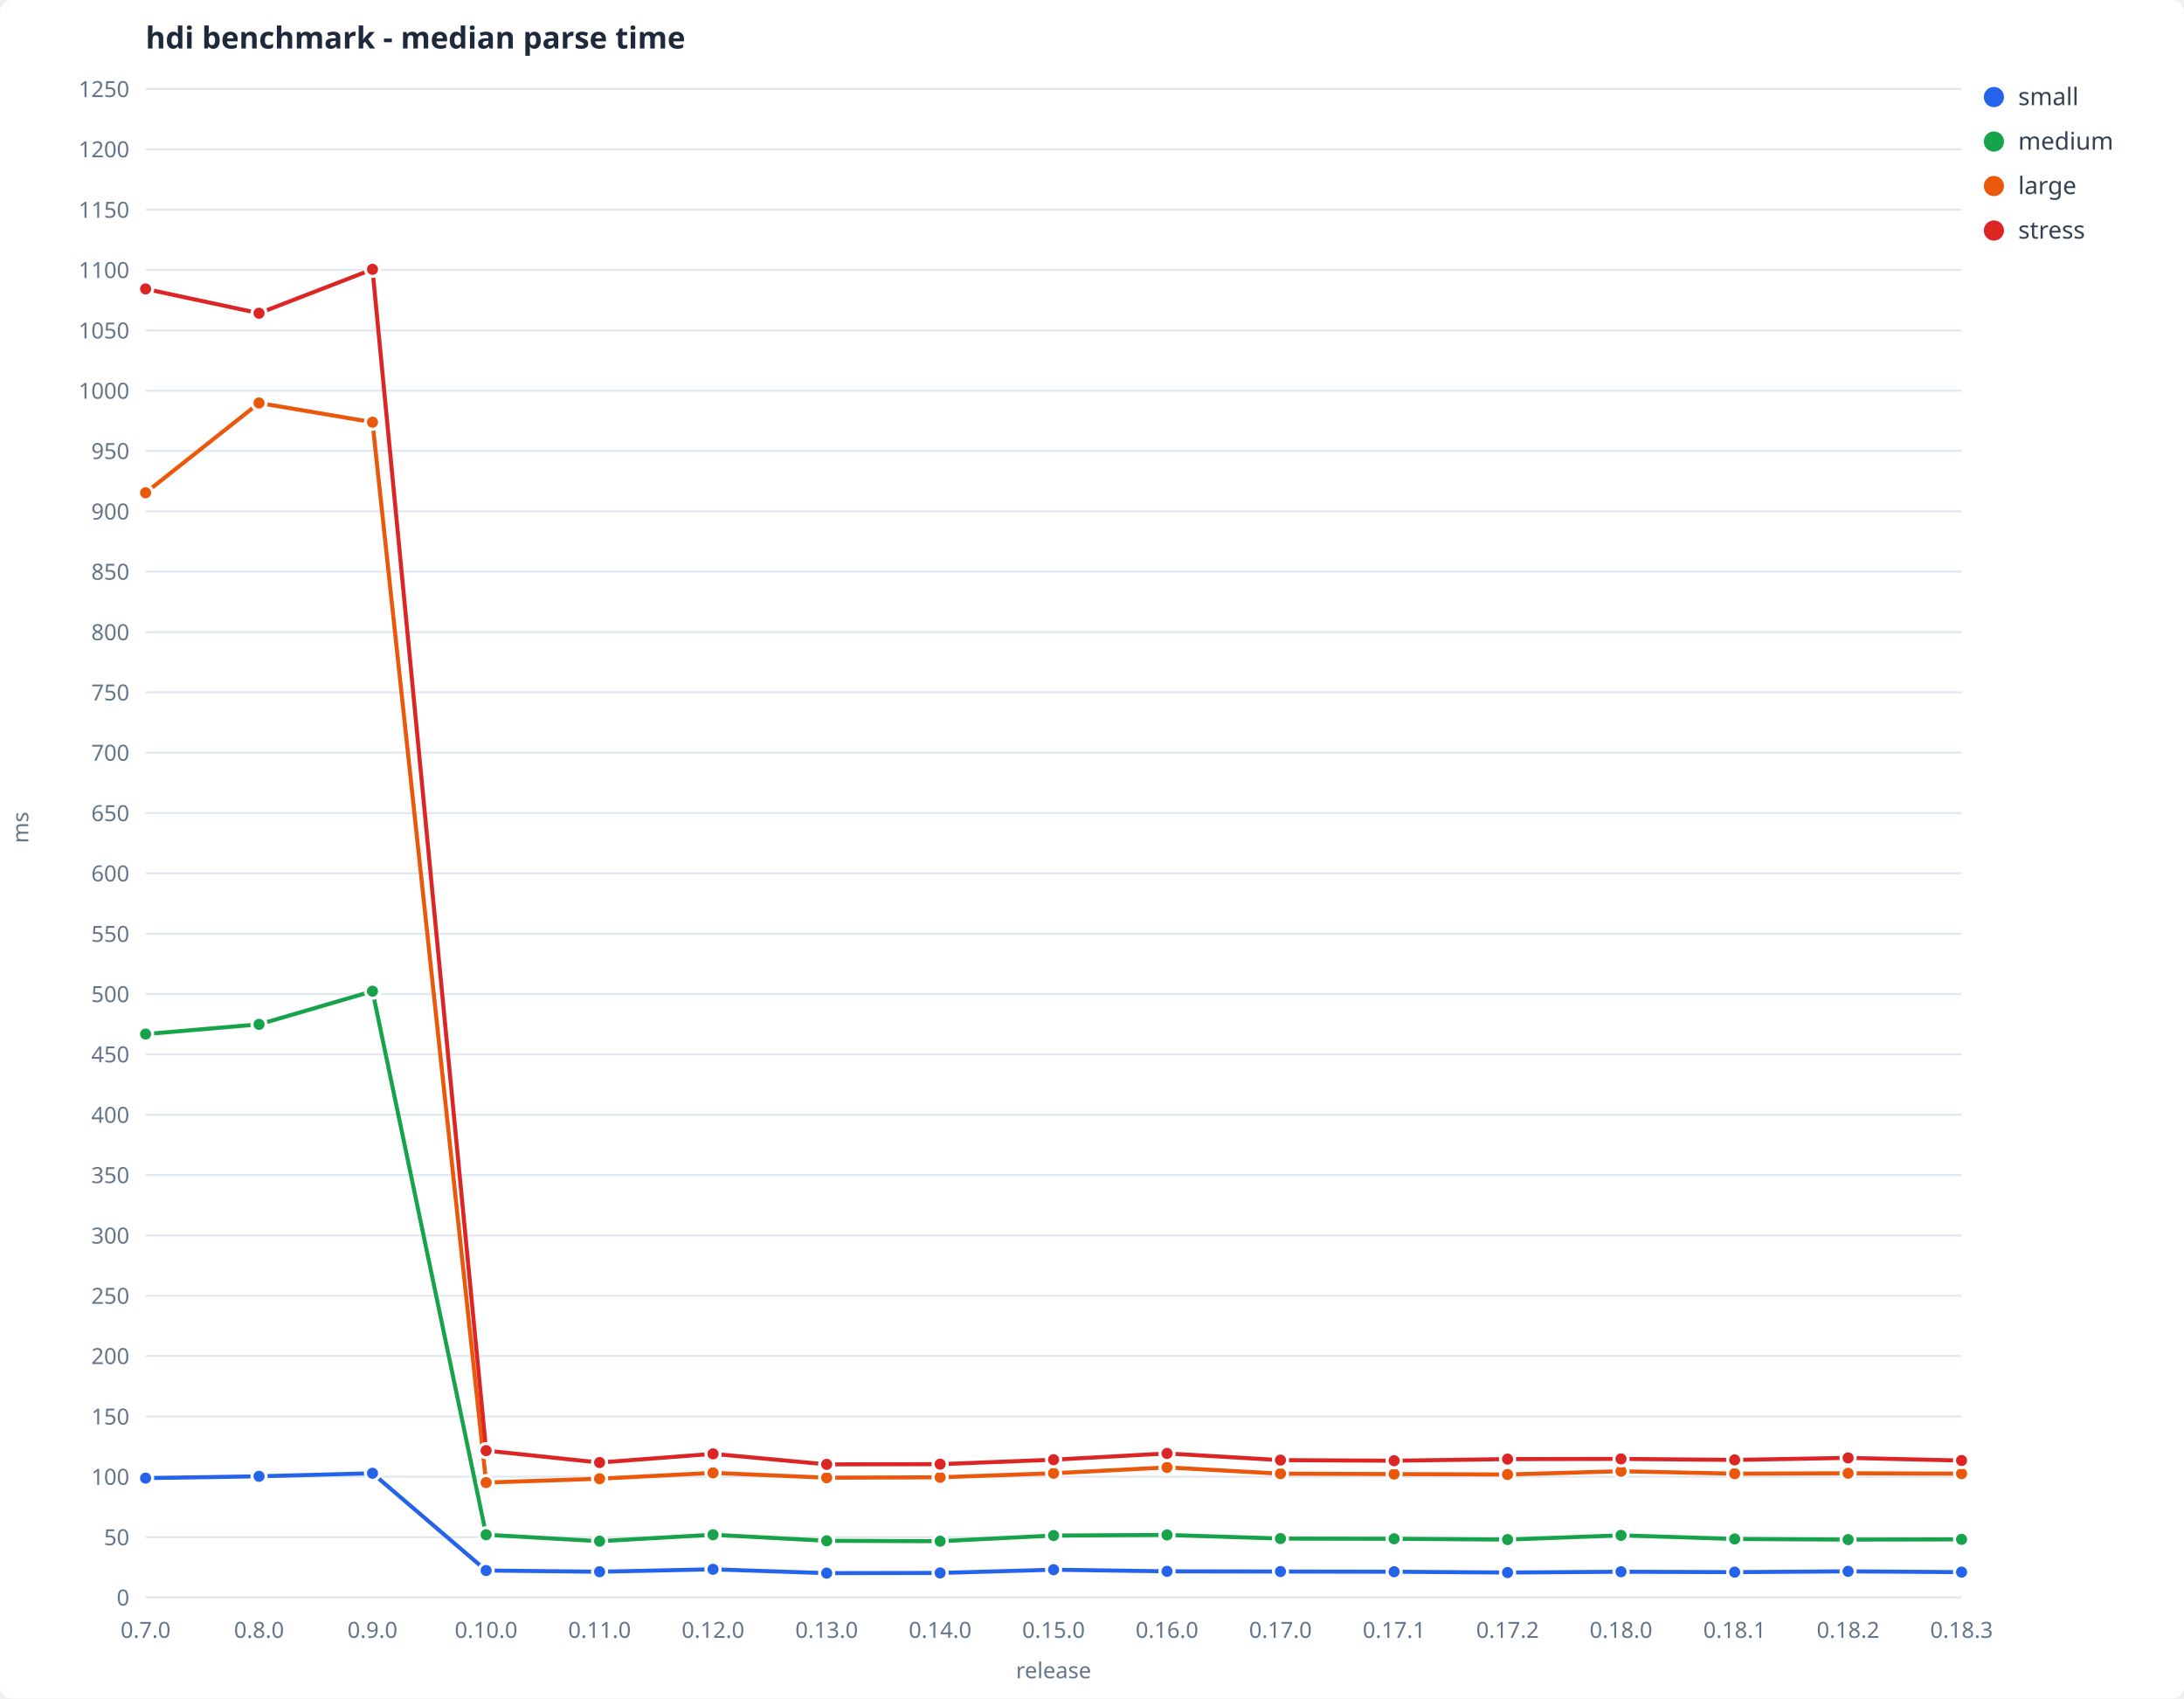
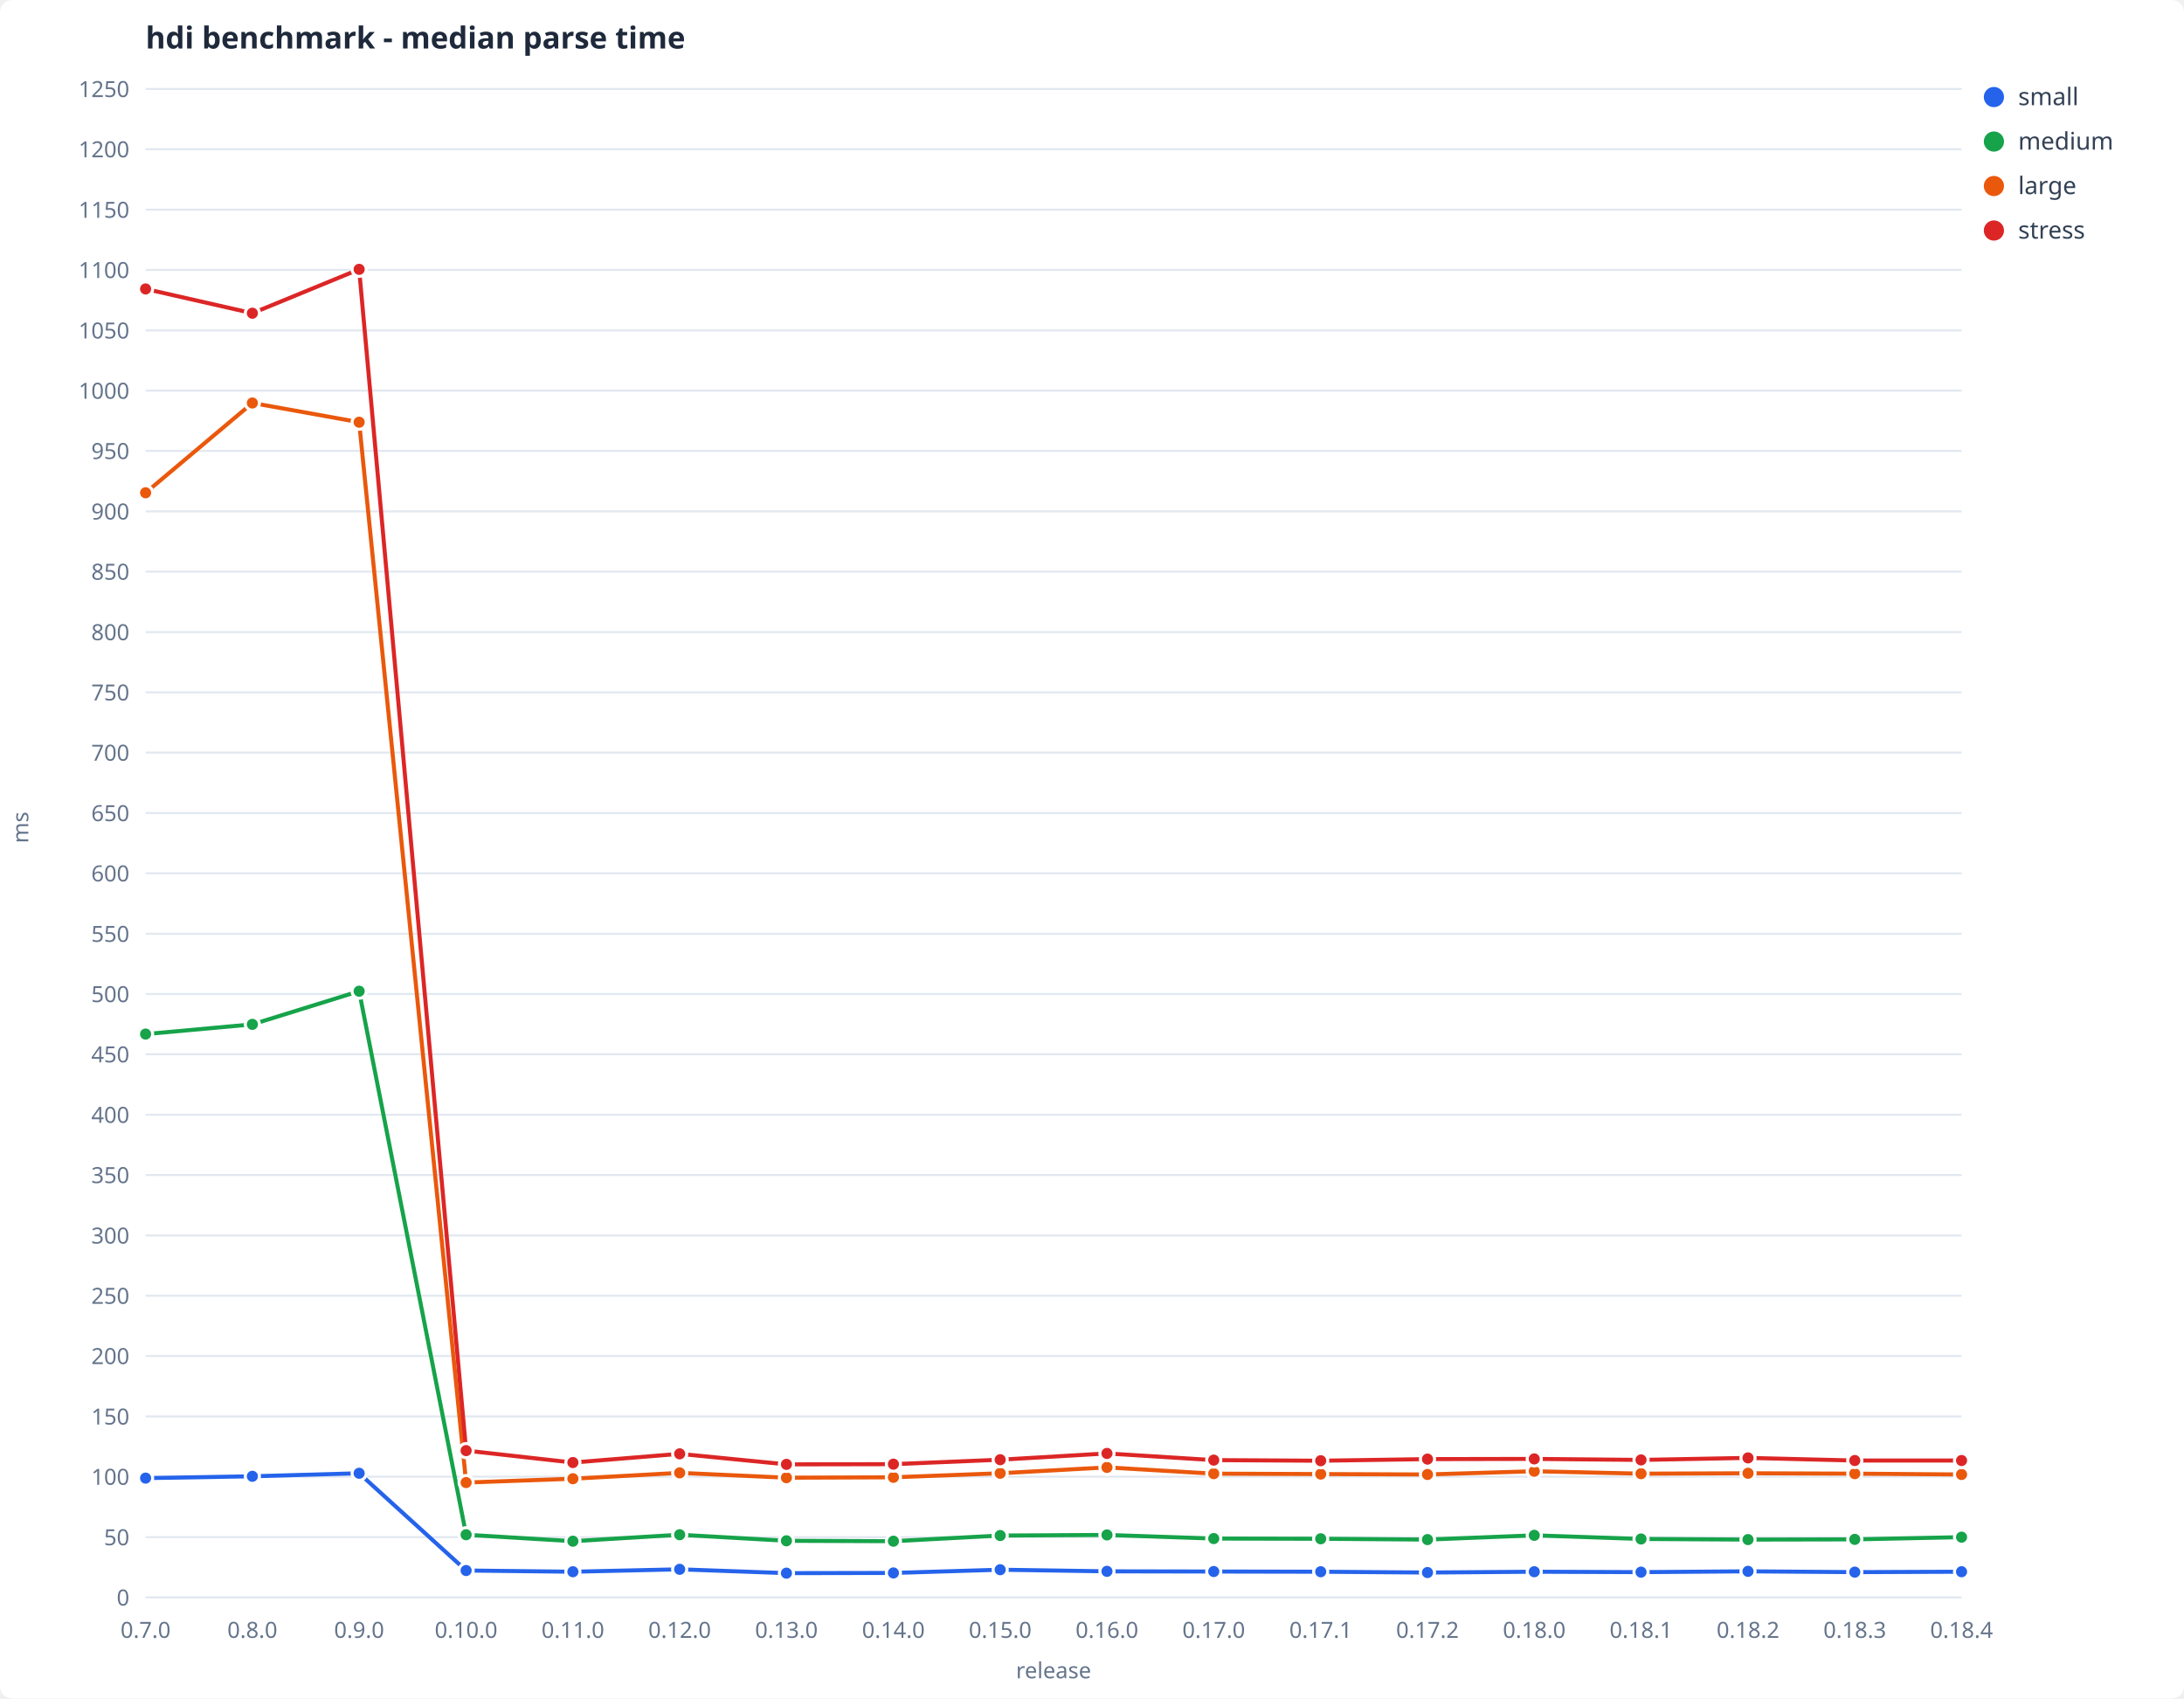
<svg xmlns="http://www.w3.org/2000/svg" width="1080" height="840" viewBox="0 0 1080 840" font-family="system-ui,sans-serif">
  <rect width="1080" height="840" fill="#fff" rx="6" />
  <text x="72" y="24" font-size="15" font-weight="600" fill="#1e293b">hdi benchmark - median parse time</text>
  <line x1="72" y1="790.0" x2="970" y2="790.0" stroke="#e2e8f0" stroke-width="1" />
  <text x="64" y="794.0" text-anchor="end" font-size="11" fill="#64748b">0</text>
  <line x1="72" y1="760.2" x2="970" y2="760.2" stroke="#e2e8f0" stroke-width="1" />
  <text x="64" y="764.2" text-anchor="end" font-size="11" fill="#64748b">50</text>
  <line x1="72" y1="730.3" x2="970" y2="730.3" stroke="#e2e8f0" stroke-width="1" />
  <text x="64" y="734.3" text-anchor="end" font-size="11" fill="#64748b">100</text>
  <line x1="72" y1="700.5" x2="970" y2="700.5" stroke="#e2e8f0" stroke-width="1" />
  <text x="64" y="704.5" text-anchor="end" font-size="11" fill="#64748b">150</text>
  <line x1="72" y1="670.6" x2="970" y2="670.6" stroke="#e2e8f0" stroke-width="1" />
  <text x="64" y="674.6" text-anchor="end" font-size="11" fill="#64748b">200</text>
  <line x1="72" y1="640.8" x2="970" y2="640.8" stroke="#e2e8f0" stroke-width="1" />
  <text x="64" y="644.8" text-anchor="end" font-size="11" fill="#64748b">250</text>
  <line x1="72" y1="611.0" x2="970" y2="611.0" stroke="#e2e8f0" stroke-width="1" />
  <text x="64" y="615.0" text-anchor="end" font-size="11" fill="#64748b">300</text>
  <line x1="72" y1="581.1" x2="970" y2="581.1" stroke="#e2e8f0" stroke-width="1" />
  <text x="64" y="585.1" text-anchor="end" font-size="11" fill="#64748b">350</text>
  <line x1="72" y1="551.3" x2="970" y2="551.3" stroke="#e2e8f0" stroke-width="1" />
  <text x="64" y="555.3" text-anchor="end" font-size="11" fill="#64748b">400</text>
  <line x1="72" y1="521.4" x2="970" y2="521.4" stroke="#e2e8f0" stroke-width="1" />
  <text x="64" y="525.4" text-anchor="end" font-size="11" fill="#64748b">450</text>
  <line x1="72" y1="491.6" x2="970" y2="491.6" stroke="#e2e8f0" stroke-width="1" />
  <text x="64" y="495.6" text-anchor="end" font-size="11" fill="#64748b">500</text>
  <line x1="72" y1="461.8" x2="970" y2="461.8" stroke="#e2e8f0" stroke-width="1" />
  <text x="64" y="465.8" text-anchor="end" font-size="11" fill="#64748b">550</text>
  <line x1="72" y1="431.9" x2="970" y2="431.9" stroke="#e2e8f0" stroke-width="1" />
  <text x="64" y="435.9" text-anchor="end" font-size="11" fill="#64748b">600</text>
  <line x1="72" y1="402.1" x2="970" y2="402.1" stroke="#e2e8f0" stroke-width="1" />
  <text x="64" y="406.1" text-anchor="end" font-size="11" fill="#64748b">650</text>
  <line x1="72" y1="372.2" x2="970" y2="372.2" stroke="#e2e8f0" stroke-width="1" />
  <text x="64" y="376.2" text-anchor="end" font-size="11" fill="#64748b">700</text>
  <line x1="72" y1="342.4" x2="970" y2="342.4" stroke="#e2e8f0" stroke-width="1" />
  <text x="64" y="346.4" text-anchor="end" font-size="11" fill="#64748b">750</text>
  <line x1="72" y1="312.6" x2="970" y2="312.6" stroke="#e2e8f0" stroke-width="1" />
  <text x="64" y="316.6" text-anchor="end" font-size="11" fill="#64748b">800</text>
  <line x1="72" y1="282.7" x2="970" y2="282.7" stroke="#e2e8f0" stroke-width="1" />
  <text x="64" y="286.7" text-anchor="end" font-size="11" fill="#64748b">850</text>
  <line x1="72" y1="252.9" x2="970" y2="252.9" stroke="#e2e8f0" stroke-width="1" />
  <text x="64" y="256.9" text-anchor="end" font-size="11" fill="#64748b">900</text>
  <line x1="72" y1="223.0" x2="970" y2="223.0" stroke="#e2e8f0" stroke-width="1" />
  <text x="64" y="227.0" text-anchor="end" font-size="11" fill="#64748b">950</text>
  <line x1="72" y1="193.2" x2="970" y2="193.2" stroke="#e2e8f0" stroke-width="1" />
  <text x="64" y="197.2" text-anchor="end" font-size="11" fill="#64748b">1000</text>
  <line x1="72" y1="163.4" x2="970" y2="163.4" stroke="#e2e8f0" stroke-width="1" />
  <text x="64" y="167.4" text-anchor="end" font-size="11" fill="#64748b">1050</text>
  <line x1="72" y1="133.5" x2="970" y2="133.5" stroke="#e2e8f0" stroke-width="1" />
  <text x="64" y="137.5" text-anchor="end" font-size="11" fill="#64748b">1100</text>
  <line x1="72" y1="103.7" x2="970" y2="103.7" stroke="#e2e8f0" stroke-width="1" />
  <text x="64" y="107.7" text-anchor="end" font-size="11" fill="#64748b">1150</text>
  <line x1="72" y1="73.8" x2="970" y2="73.8" stroke="#e2e8f0" stroke-width="1" />
  <text x="64" y="77.8" text-anchor="end" font-size="11" fill="#64748b">1200</text>
  <line x1="72" y1="44.0" x2="970" y2="44.0" stroke="#e2e8f0" stroke-width="1" />
  <text x="64" y="48.0" text-anchor="end" font-size="11" fill="#64748b">1250</text>
  <text x="14" y="417" font-size="11" fill="#64748b" transform="rotate(-90,14,417)">ms</text>
  <text x="72.0" y="810" text-anchor="middle" font-size="11" fill="#64748b">0.7.0</text>
-   <text x="128.1" y="810" text-anchor="middle" font-size="11" fill="#64748b">0.8.0</text>
-   <text x="184.2" y="810" text-anchor="middle" font-size="11" fill="#64748b">0.9.0</text>
-   <text x="240.4" y="810" text-anchor="middle" font-size="11" fill="#64748b">0.10.0</text>
-   <text x="296.5" y="810" text-anchor="middle" font-size="11" fill="#64748b">0.11.0</text>
-   <text x="352.6" y="810" text-anchor="middle" font-size="11" fill="#64748b">0.12.0</text>
-   <text x="408.8" y="810" text-anchor="middle" font-size="11" fill="#64748b">0.13.0</text>
-   <text x="464.9" y="810" text-anchor="middle" font-size="11" fill="#64748b">0.14.0</text>
-   <text x="521.0" y="810" text-anchor="middle" font-size="11" fill="#64748b">0.15.0</text>
-   <text x="577.1" y="810" text-anchor="middle" font-size="11" fill="#64748b">0.16.0</text>
-   <text x="633.2" y="810" text-anchor="middle" font-size="11" fill="#64748b">0.17.0</text>
-   <text x="689.4" y="810" text-anchor="middle" font-size="11" fill="#64748b">0.17.1</text>
-   <text x="745.5" y="810" text-anchor="middle" font-size="11" fill="#64748b">0.17.2</text>
-   <text x="801.6" y="810" text-anchor="middle" font-size="11" fill="#64748b">0.18.0</text>
-   <text x="857.8" y="810" text-anchor="middle" font-size="11" fill="#64748b">0.18.1</text>
-   <text x="913.9" y="810" text-anchor="middle" font-size="11" fill="#64748b">0.18.2</text>
-   <text x="970.0" y="810" text-anchor="middle" font-size="11" fill="#64748b">0.18.3</text>
+   <text x="124.8" y="810" text-anchor="middle" font-size="11" fill="#64748b">0.8.0</text>
+   <text x="177.6" y="810" text-anchor="middle" font-size="11" fill="#64748b">0.9.0</text>
+   <text x="230.5" y="810" text-anchor="middle" font-size="11" fill="#64748b">0.10.0</text>
+   <text x="283.3" y="810" text-anchor="middle" font-size="11" fill="#64748b">0.11.0</text>
+   <text x="336.1" y="810" text-anchor="middle" font-size="11" fill="#64748b">0.12.0</text>
+   <text x="388.9" y="810" text-anchor="middle" font-size="11" fill="#64748b">0.13.0</text>
+   <text x="441.8" y="810" text-anchor="middle" font-size="11" fill="#64748b">0.14.0</text>
+   <text x="494.6" y="810" text-anchor="middle" font-size="11" fill="#64748b">0.15.0</text>
+   <text x="547.4" y="810" text-anchor="middle" font-size="11" fill="#64748b">0.16.0</text>
+   <text x="600.2" y="810" text-anchor="middle" font-size="11" fill="#64748b">0.17.0</text>
+   <text x="653.1" y="810" text-anchor="middle" font-size="11" fill="#64748b">0.17.1</text>
+   <text x="705.9" y="810" text-anchor="middle" font-size="11" fill="#64748b">0.17.2</text>
+   <text x="758.7" y="810" text-anchor="middle" font-size="11" fill="#64748b">0.18.0</text>
+   <text x="811.5" y="810" text-anchor="middle" font-size="11" fill="#64748b">0.18.1</text>
+   <text x="864.4" y="810" text-anchor="middle" font-size="11" fill="#64748b">0.18.2</text>
+   <text x="917.2" y="810" text-anchor="middle" font-size="11" fill="#64748b">0.18.3</text>
+   <text x="970.0" y="810" text-anchor="middle" font-size="11" fill="#64748b">0.18.4</text>
  <text x="521" y="830" text-anchor="middle" font-size="11" fill="#64748b">release</text>
-   <polyline fill="none" stroke="#2563eb" stroke-width="2" stroke-linejoin="round" points="72.0,731.0 128.1,730.1 184.2,728.6 240.4,776.7 296.5,777.3 352.6,776.1 408.8,778.0 464.9,777.9 521.0,776.3 577.1,777.1 633.2,777.2 689.4,777.3 745.5,777.7 801.6,777.3 857.8,777.5 913.9,777.1 970.0,777.5" />
+   <polyline fill="none" stroke="#2563eb" stroke-width="2" stroke-linejoin="round" points="72.0,731.0 124.8,730.1 177.6,728.6 230.5,776.7 283.3,777.3 336.1,776.1 388.9,778.0 441.8,777.9 494.6,776.3 547.4,777.1 600.2,777.2 653.1,777.3 705.9,777.7 758.7,777.3 811.5,777.5 864.4,777.1 917.2,777.5 970.0,777.3" />
  <circle cx="72.0" cy="731.0" r="3.5" fill="#2563eb" stroke="#fff" stroke-width="1.5" />
-   <circle cx="128.1" cy="730.1" r="3.5" fill="#2563eb" stroke="#fff" stroke-width="1.5" />
-   <circle cx="184.2" cy="728.6" r="3.5" fill="#2563eb" stroke="#fff" stroke-width="1.5" />
-   <circle cx="240.4" cy="776.7" r="3.5" fill="#2563eb" stroke="#fff" stroke-width="1.5" />
-   <circle cx="296.5" cy="777.3" r="3.5" fill="#2563eb" stroke="#fff" stroke-width="1.5" />
-   <circle cx="352.6" cy="776.1" r="3.5" fill="#2563eb" stroke="#fff" stroke-width="1.5" />
-   <circle cx="408.8" cy="778.0" r="3.5" fill="#2563eb" stroke="#fff" stroke-width="1.5" />
-   <circle cx="464.9" cy="777.9" r="3.5" fill="#2563eb" stroke="#fff" stroke-width="1.5" />
-   <circle cx="521.0" cy="776.3" r="3.5" fill="#2563eb" stroke="#fff" stroke-width="1.5" />
-   <circle cx="577.1" cy="777.1" r="3.5" fill="#2563eb" stroke="#fff" stroke-width="1.5" />
-   <circle cx="633.2" cy="777.2" r="3.5" fill="#2563eb" stroke="#fff" stroke-width="1.5" />
-   <circle cx="689.4" cy="777.3" r="3.5" fill="#2563eb" stroke="#fff" stroke-width="1.5" />
-   <circle cx="745.5" cy="777.7" r="3.5" fill="#2563eb" stroke="#fff" stroke-width="1.5" />
-   <circle cx="801.6" cy="777.3" r="3.5" fill="#2563eb" stroke="#fff" stroke-width="1.5" />
-   <circle cx="857.8" cy="777.5" r="3.5" fill="#2563eb" stroke="#fff" stroke-width="1.5" />
-   <circle cx="913.9" cy="777.1" r="3.5" fill="#2563eb" stroke="#fff" stroke-width="1.5" />
-   <circle cx="970.0" cy="777.5" r="3.5" fill="#2563eb" stroke="#fff" stroke-width="1.5" />
-   <polyline fill="none" stroke="#16a34a" stroke-width="2" stroke-linejoin="round" points="72.0,511.4 128.1,506.6 184.2,490.2 240.4,759.0 296.5,762.2 352.6,759.0 408.8,762.0 464.9,762.2 521.0,759.4 577.1,759.1 633.2,760.9 689.4,761.0 745.5,761.4 801.6,759.3 857.8,761.1 913.9,761.4 970.0,761.3" />
+   <circle cx="124.8" cy="730.1" r="3.5" fill="#2563eb" stroke="#fff" stroke-width="1.5" />
+   <circle cx="177.6" cy="728.6" r="3.5" fill="#2563eb" stroke="#fff" stroke-width="1.5" />
+   <circle cx="230.5" cy="776.7" r="3.5" fill="#2563eb" stroke="#fff" stroke-width="1.5" />
+   <circle cx="283.3" cy="777.3" r="3.5" fill="#2563eb" stroke="#fff" stroke-width="1.5" />
+   <circle cx="336.1" cy="776.1" r="3.5" fill="#2563eb" stroke="#fff" stroke-width="1.5" />
+   <circle cx="388.9" cy="778.0" r="3.5" fill="#2563eb" stroke="#fff" stroke-width="1.5" />
+   <circle cx="441.8" cy="777.9" r="3.5" fill="#2563eb" stroke="#fff" stroke-width="1.5" />
+   <circle cx="494.6" cy="776.3" r="3.5" fill="#2563eb" stroke="#fff" stroke-width="1.5" />
+   <circle cx="547.4" cy="777.1" r="3.5" fill="#2563eb" stroke="#fff" stroke-width="1.5" />
+   <circle cx="600.2" cy="777.2" r="3.5" fill="#2563eb" stroke="#fff" stroke-width="1.5" />
+   <circle cx="653.1" cy="777.3" r="3.5" fill="#2563eb" stroke="#fff" stroke-width="1.5" />
+   <circle cx="705.9" cy="777.7" r="3.5" fill="#2563eb" stroke="#fff" stroke-width="1.5" />
+   <circle cx="758.7" cy="777.3" r="3.5" fill="#2563eb" stroke="#fff" stroke-width="1.5" />
+   <circle cx="811.5" cy="777.5" r="3.5" fill="#2563eb" stroke="#fff" stroke-width="1.5" />
+   <circle cx="864.4" cy="777.1" r="3.5" fill="#2563eb" stroke="#fff" stroke-width="1.5" />
+   <circle cx="917.2" cy="777.5" r="3.5" fill="#2563eb" stroke="#fff" stroke-width="1.5" />
+   <circle cx="970.0" cy="777.3" r="3.5" fill="#2563eb" stroke="#fff" stroke-width="1.5" />
+   <polyline fill="none" stroke="#16a34a" stroke-width="2" stroke-linejoin="round" points="72.0,511.4 124.8,506.6 177.6,490.2 230.5,759.0 283.3,762.2 336.1,759.0 388.9,762.0 441.8,762.2 494.6,759.4 547.4,759.1 600.2,760.9 653.1,761.0 705.9,761.4 758.7,759.3 811.5,761.1 864.4,761.4 917.2,761.3 970.0,760.2" />
  <circle cx="72.0" cy="511.4" r="3.5" fill="#16a34a" stroke="#fff" stroke-width="1.5" />
-   <circle cx="128.1" cy="506.6" r="3.5" fill="#16a34a" stroke="#fff" stroke-width="1.5" />
-   <circle cx="184.2" cy="490.2" r="3.5" fill="#16a34a" stroke="#fff" stroke-width="1.5" />
-   <circle cx="240.4" cy="759.0" r="3.5" fill="#16a34a" stroke="#fff" stroke-width="1.5" />
-   <circle cx="296.5" cy="762.2" r="3.5" fill="#16a34a" stroke="#fff" stroke-width="1.5" />
-   <circle cx="352.6" cy="759.0" r="3.5" fill="#16a34a" stroke="#fff" stroke-width="1.5" />
-   <circle cx="408.8" cy="762.0" r="3.5" fill="#16a34a" stroke="#fff" stroke-width="1.5" />
-   <circle cx="464.9" cy="762.2" r="3.5" fill="#16a34a" stroke="#fff" stroke-width="1.5" />
-   <circle cx="521.0" cy="759.4" r="3.5" fill="#16a34a" stroke="#fff" stroke-width="1.5" />
-   <circle cx="577.1" cy="759.1" r="3.5" fill="#16a34a" stroke="#fff" stroke-width="1.5" />
-   <circle cx="633.2" cy="760.9" r="3.5" fill="#16a34a" stroke="#fff" stroke-width="1.5" />
-   <circle cx="689.4" cy="761.0" r="3.5" fill="#16a34a" stroke="#fff" stroke-width="1.5" />
-   <circle cx="745.5" cy="761.4" r="3.5" fill="#16a34a" stroke="#fff" stroke-width="1.5" />
-   <circle cx="801.6" cy="759.3" r="3.5" fill="#16a34a" stroke="#fff" stroke-width="1.5" />
-   <circle cx="857.8" cy="761.1" r="3.5" fill="#16a34a" stroke="#fff" stroke-width="1.5" />
-   <circle cx="913.9" cy="761.4" r="3.5" fill="#16a34a" stroke="#fff" stroke-width="1.5" />
-   <circle cx="970.0" cy="761.3" r="3.5" fill="#16a34a" stroke="#fff" stroke-width="1.5" />
-   <polyline fill="none" stroke="#ea580c" stroke-width="2" stroke-linejoin="round" points="72.0,243.7 128.1,199.3 184.2,208.8 240.4,733.2 296.5,731.3 352.6,728.4 408.8,730.8 464.9,730.6 521.0,728.6 577.1,725.7 633.2,728.8 689.4,729.0 745.5,729.2 801.6,727.6 857.8,728.8 913.9,728.6 970.0,728.8" />
+   <circle cx="124.8" cy="506.6" r="3.5" fill="#16a34a" stroke="#fff" stroke-width="1.5" />
+   <circle cx="177.6" cy="490.2" r="3.5" fill="#16a34a" stroke="#fff" stroke-width="1.5" />
+   <circle cx="230.5" cy="759.0" r="3.5" fill="#16a34a" stroke="#fff" stroke-width="1.5" />
+   <circle cx="283.3" cy="762.2" r="3.5" fill="#16a34a" stroke="#fff" stroke-width="1.5" />
+   <circle cx="336.1" cy="759.0" r="3.5" fill="#16a34a" stroke="#fff" stroke-width="1.5" />
+   <circle cx="388.9" cy="762.0" r="3.5" fill="#16a34a" stroke="#fff" stroke-width="1.5" />
+   <circle cx="441.8" cy="762.2" r="3.5" fill="#16a34a" stroke="#fff" stroke-width="1.5" />
+   <circle cx="494.6" cy="759.4" r="3.5" fill="#16a34a" stroke="#fff" stroke-width="1.5" />
+   <circle cx="547.4" cy="759.1" r="3.5" fill="#16a34a" stroke="#fff" stroke-width="1.5" />
+   <circle cx="600.2" cy="760.9" r="3.5" fill="#16a34a" stroke="#fff" stroke-width="1.5" />
+   <circle cx="653.1" cy="761.0" r="3.5" fill="#16a34a" stroke="#fff" stroke-width="1.5" />
+   <circle cx="705.9" cy="761.4" r="3.5" fill="#16a34a" stroke="#fff" stroke-width="1.5" />
+   <circle cx="758.7" cy="759.3" r="3.5" fill="#16a34a" stroke="#fff" stroke-width="1.5" />
+   <circle cx="811.5" cy="761.1" r="3.5" fill="#16a34a" stroke="#fff" stroke-width="1.5" />
+   <circle cx="864.4" cy="761.4" r="3.5" fill="#16a34a" stroke="#fff" stroke-width="1.5" />
+   <circle cx="917.2" cy="761.3" r="3.5" fill="#16a34a" stroke="#fff" stroke-width="1.5" />
+   <circle cx="970.0" cy="760.2" r="3.5" fill="#16a34a" stroke="#fff" stroke-width="1.5" />
+   <polyline fill="none" stroke="#ea580c" stroke-width="2" stroke-linejoin="round" points="72.0,243.7 124.8,199.3 177.6,208.8 230.5,733.2 283.3,731.3 336.1,728.4 388.9,730.8 441.8,730.6 494.6,728.6 547.4,725.7 600.2,728.8 653.1,729.0 705.9,729.2 758.7,727.6 811.5,728.8 864.4,728.6 917.2,728.8 970.0,729.2" />
  <circle cx="72.0" cy="243.7" r="3.5" fill="#ea580c" stroke="#fff" stroke-width="1.5" />
-   <circle cx="128.1" cy="199.3" r="3.5" fill="#ea580c" stroke="#fff" stroke-width="1.5" />
-   <circle cx="184.2" cy="208.8" r="3.5" fill="#ea580c" stroke="#fff" stroke-width="1.5" />
-   <circle cx="240.4" cy="733.2" r="3.5" fill="#ea580c" stroke="#fff" stroke-width="1.5" />
-   <circle cx="296.5" cy="731.3" r="3.5" fill="#ea580c" stroke="#fff" stroke-width="1.5" />
-   <circle cx="352.6" cy="728.4" r="3.5" fill="#ea580c" stroke="#fff" stroke-width="1.5" />
-   <circle cx="408.8" cy="730.8" r="3.5" fill="#ea580c" stroke="#fff" stroke-width="1.5" />
-   <circle cx="464.9" cy="730.6" r="3.5" fill="#ea580c" stroke="#fff" stroke-width="1.5" />
-   <circle cx="521.0" cy="728.6" r="3.5" fill="#ea580c" stroke="#fff" stroke-width="1.5" />
-   <circle cx="577.1" cy="725.7" r="3.5" fill="#ea580c" stroke="#fff" stroke-width="1.5" />
-   <circle cx="633.2" cy="728.8" r="3.5" fill="#ea580c" stroke="#fff" stroke-width="1.5" />
-   <circle cx="689.4" cy="729.0" r="3.5" fill="#ea580c" stroke="#fff" stroke-width="1.5" />
-   <circle cx="745.5" cy="729.2" r="3.5" fill="#ea580c" stroke="#fff" stroke-width="1.5" />
-   <circle cx="801.6" cy="727.6" r="3.5" fill="#ea580c" stroke="#fff" stroke-width="1.5" />
-   <circle cx="857.8" cy="728.8" r="3.5" fill="#ea580c" stroke="#fff" stroke-width="1.5" />
-   <circle cx="913.9" cy="728.6" r="3.5" fill="#ea580c" stroke="#fff" stroke-width="1.5" />
-   <circle cx="970.0" cy="728.8" r="3.5" fill="#ea580c" stroke="#fff" stroke-width="1.5" />
-   <polyline fill="none" stroke="#dc2626" stroke-width="2" stroke-linejoin="round" points="72.0,142.9 128.1,154.9 184.2,133.2 240.4,717.4 296.5,723.3 352.6,719.0 408.8,724.2 464.9,724.1 521.0,721.9 577.1,718.8 633.2,722.1 689.4,722.4 745.5,721.6 801.6,721.5 857.8,722.0 913.9,721.0 970.0,722.3" />
+   <circle cx="124.8" cy="199.3" r="3.5" fill="#ea580c" stroke="#fff" stroke-width="1.5" />
+   <circle cx="177.6" cy="208.8" r="3.5" fill="#ea580c" stroke="#fff" stroke-width="1.5" />
+   <circle cx="230.5" cy="733.2" r="3.5" fill="#ea580c" stroke="#fff" stroke-width="1.5" />
+   <circle cx="283.3" cy="731.3" r="3.5" fill="#ea580c" stroke="#fff" stroke-width="1.5" />
+   <circle cx="336.1" cy="728.4" r="3.5" fill="#ea580c" stroke="#fff" stroke-width="1.5" />
+   <circle cx="388.9" cy="730.8" r="3.5" fill="#ea580c" stroke="#fff" stroke-width="1.5" />
+   <circle cx="441.8" cy="730.6" r="3.5" fill="#ea580c" stroke="#fff" stroke-width="1.5" />
+   <circle cx="494.6" cy="728.6" r="3.5" fill="#ea580c" stroke="#fff" stroke-width="1.5" />
+   <circle cx="547.4" cy="725.7" r="3.5" fill="#ea580c" stroke="#fff" stroke-width="1.5" />
+   <circle cx="600.2" cy="728.8" r="3.5" fill="#ea580c" stroke="#fff" stroke-width="1.5" />
+   <circle cx="653.1" cy="729.0" r="3.5" fill="#ea580c" stroke="#fff" stroke-width="1.5" />
+   <circle cx="705.9" cy="729.2" r="3.5" fill="#ea580c" stroke="#fff" stroke-width="1.5" />
+   <circle cx="758.7" cy="727.6" r="3.5" fill="#ea580c" stroke="#fff" stroke-width="1.5" />
+   <circle cx="811.5" cy="728.8" r="3.5" fill="#ea580c" stroke="#fff" stroke-width="1.5" />
+   <circle cx="864.4" cy="728.6" r="3.5" fill="#ea580c" stroke="#fff" stroke-width="1.5" />
+   <circle cx="917.2" cy="728.8" r="3.5" fill="#ea580c" stroke="#fff" stroke-width="1.5" />
+   <circle cx="970.0" cy="729.2" r="3.5" fill="#ea580c" stroke="#fff" stroke-width="1.5" />
+   <polyline fill="none" stroke="#dc2626" stroke-width="2" stroke-linejoin="round" points="72.0,142.9 124.8,154.9 177.6,133.2 230.5,717.4 283.3,723.3 336.1,719.0 388.9,724.2 441.8,724.1 494.6,721.9 547.4,718.8 600.2,722.1 653.1,722.4 705.9,721.6 758.7,721.5 811.5,722.0 864.4,721.0 917.2,722.3 970.0,722.3" />
  <circle cx="72.0" cy="142.9" r="3.5" fill="#dc2626" stroke="#fff" stroke-width="1.5" />
-   <circle cx="128.1" cy="154.9" r="3.5" fill="#dc2626" stroke="#fff" stroke-width="1.5" />
-   <circle cx="184.2" cy="133.2" r="3.5" fill="#dc2626" stroke="#fff" stroke-width="1.5" />
-   <circle cx="240.4" cy="717.4" r="3.5" fill="#dc2626" stroke="#fff" stroke-width="1.5" />
-   <circle cx="296.5" cy="723.3" r="3.5" fill="#dc2626" stroke="#fff" stroke-width="1.5" />
-   <circle cx="352.6" cy="719.0" r="3.5" fill="#dc2626" stroke="#fff" stroke-width="1.5" />
-   <circle cx="408.8" cy="724.2" r="3.5" fill="#dc2626" stroke="#fff" stroke-width="1.5" />
-   <circle cx="464.9" cy="724.1" r="3.5" fill="#dc2626" stroke="#fff" stroke-width="1.5" />
-   <circle cx="521.0" cy="721.9" r="3.5" fill="#dc2626" stroke="#fff" stroke-width="1.5" />
-   <circle cx="577.1" cy="718.8" r="3.5" fill="#dc2626" stroke="#fff" stroke-width="1.5" />
-   <circle cx="633.2" cy="722.1" r="3.5" fill="#dc2626" stroke="#fff" stroke-width="1.5" />
-   <circle cx="689.4" cy="722.4" r="3.5" fill="#dc2626" stroke="#fff" stroke-width="1.5" />
-   <circle cx="745.5" cy="721.6" r="3.5" fill="#dc2626" stroke="#fff" stroke-width="1.5" />
-   <circle cx="801.6" cy="721.5" r="3.5" fill="#dc2626" stroke="#fff" stroke-width="1.5" />
-   <circle cx="857.8" cy="722.0" r="3.5" fill="#dc2626" stroke="#fff" stroke-width="1.5" />
-   <circle cx="913.9" cy="721.0" r="3.5" fill="#dc2626" stroke="#fff" stroke-width="1.5" />
+   <circle cx="124.8" cy="154.9" r="3.5" fill="#dc2626" stroke="#fff" stroke-width="1.5" />
+   <circle cx="177.6" cy="133.2" r="3.5" fill="#dc2626" stroke="#fff" stroke-width="1.5" />
+   <circle cx="230.5" cy="717.4" r="3.5" fill="#dc2626" stroke="#fff" stroke-width="1.5" />
+   <circle cx="283.3" cy="723.3" r="3.5" fill="#dc2626" stroke="#fff" stroke-width="1.5" />
+   <circle cx="336.1" cy="719.0" r="3.5" fill="#dc2626" stroke="#fff" stroke-width="1.5" />
+   <circle cx="388.9" cy="724.2" r="3.5" fill="#dc2626" stroke="#fff" stroke-width="1.5" />
+   <circle cx="441.8" cy="724.1" r="3.5" fill="#dc2626" stroke="#fff" stroke-width="1.5" />
+   <circle cx="494.6" cy="721.9" r="3.5" fill="#dc2626" stroke="#fff" stroke-width="1.5" />
+   <circle cx="547.4" cy="718.8" r="3.5" fill="#dc2626" stroke="#fff" stroke-width="1.5" />
+   <circle cx="600.2" cy="722.1" r="3.5" fill="#dc2626" stroke="#fff" stroke-width="1.5" />
+   <circle cx="653.1" cy="722.4" r="3.5" fill="#dc2626" stroke="#fff" stroke-width="1.5" />
+   <circle cx="705.9" cy="721.6" r="3.5" fill="#dc2626" stroke="#fff" stroke-width="1.5" />
+   <circle cx="758.7" cy="721.5" r="3.5" fill="#dc2626" stroke="#fff" stroke-width="1.5" />
+   <circle cx="811.5" cy="722.0" r="3.5" fill="#dc2626" stroke="#fff" stroke-width="1.5" />
+   <circle cx="864.4" cy="721.0" r="3.5" fill="#dc2626" stroke="#fff" stroke-width="1.5" />
+   <circle cx="917.2" cy="722.3" r="3.5" fill="#dc2626" stroke="#fff" stroke-width="1.5" />
  <circle cx="970.0" cy="722.3" r="3.5" fill="#dc2626" stroke="#fff" stroke-width="1.5" />
  <circle cx="986" cy="48" r="5" fill="#2563eb" />
  <text x="998" y="52" font-size="12" fill="#334155">small</text>
  <circle cx="986" cy="70" r="5" fill="#16a34a" />
  <text x="998" y="74" font-size="12" fill="#334155">medium</text>
  <circle cx="986" cy="92" r="5" fill="#ea580c" />
  <text x="998" y="96" font-size="12" fill="#334155">large</text>
  <circle cx="986" cy="114" r="5" fill="#dc2626" />
  <text x="998" y="118" font-size="12" fill="#334155">stress</text>
</svg>
